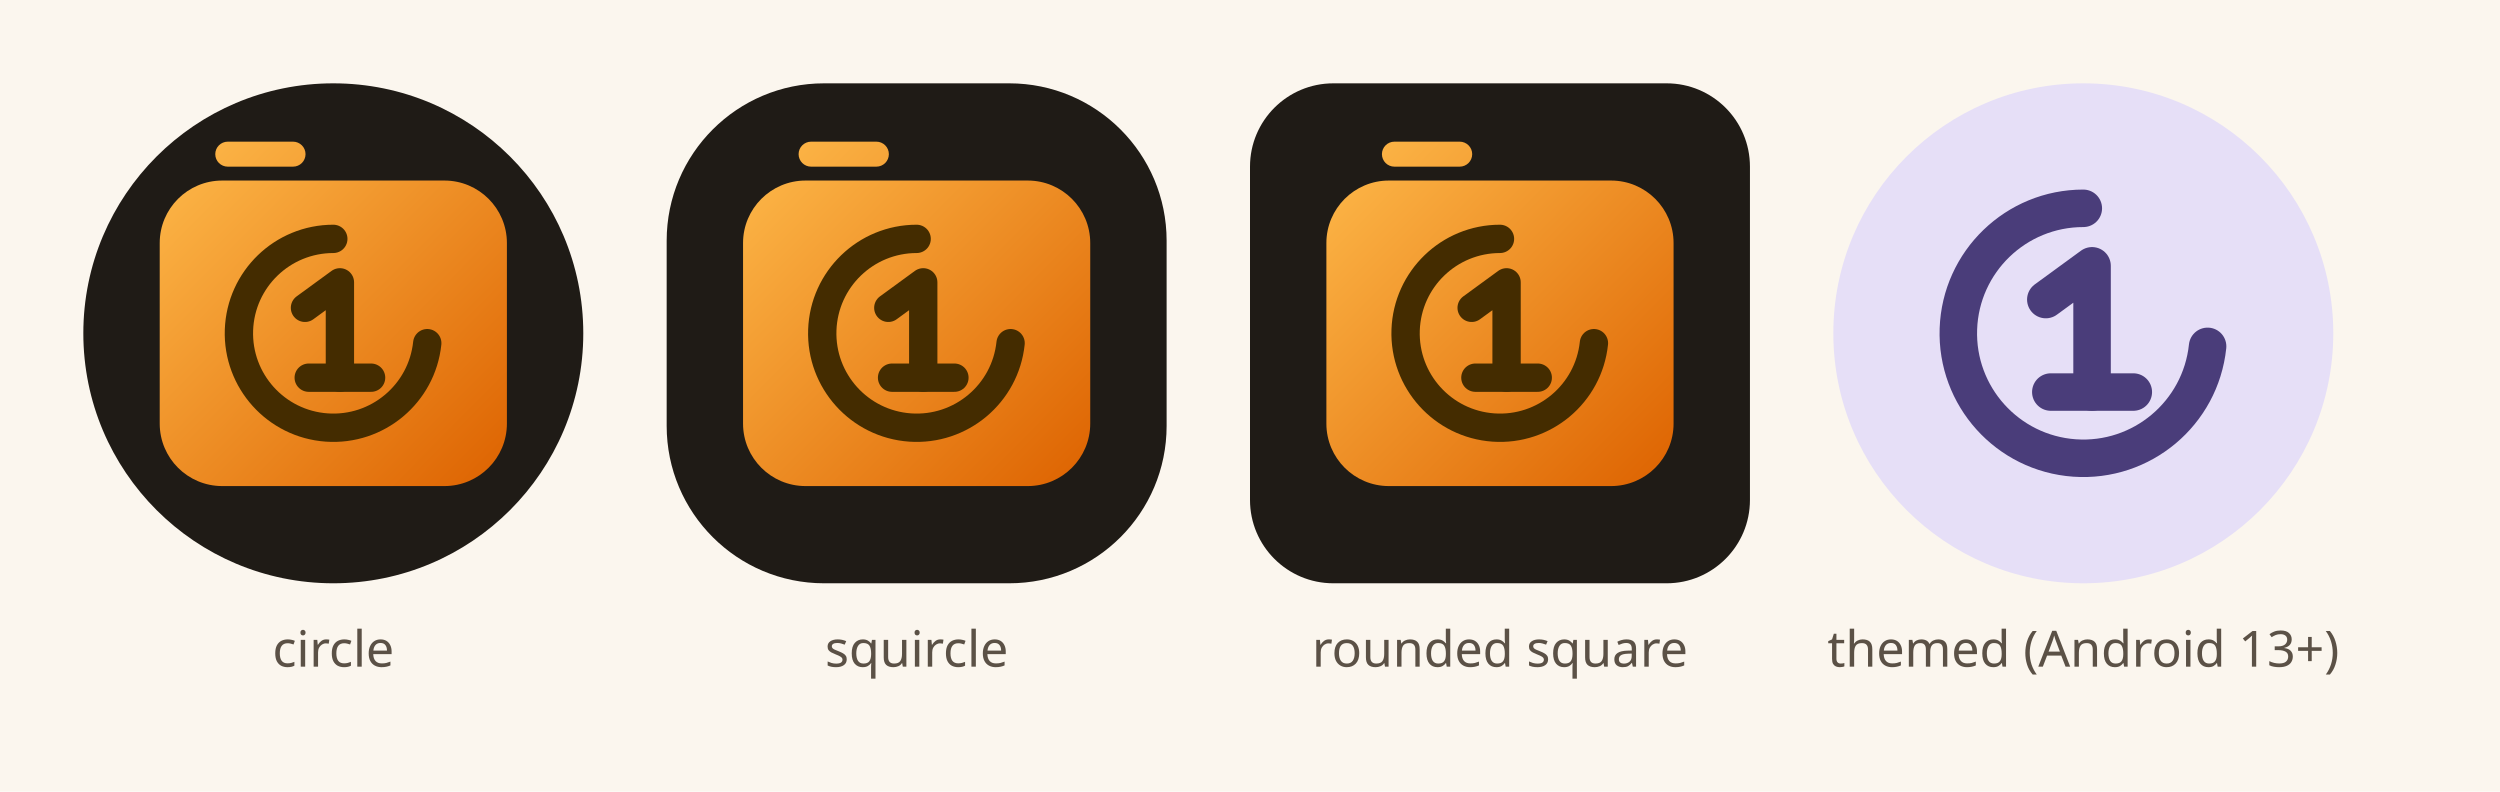
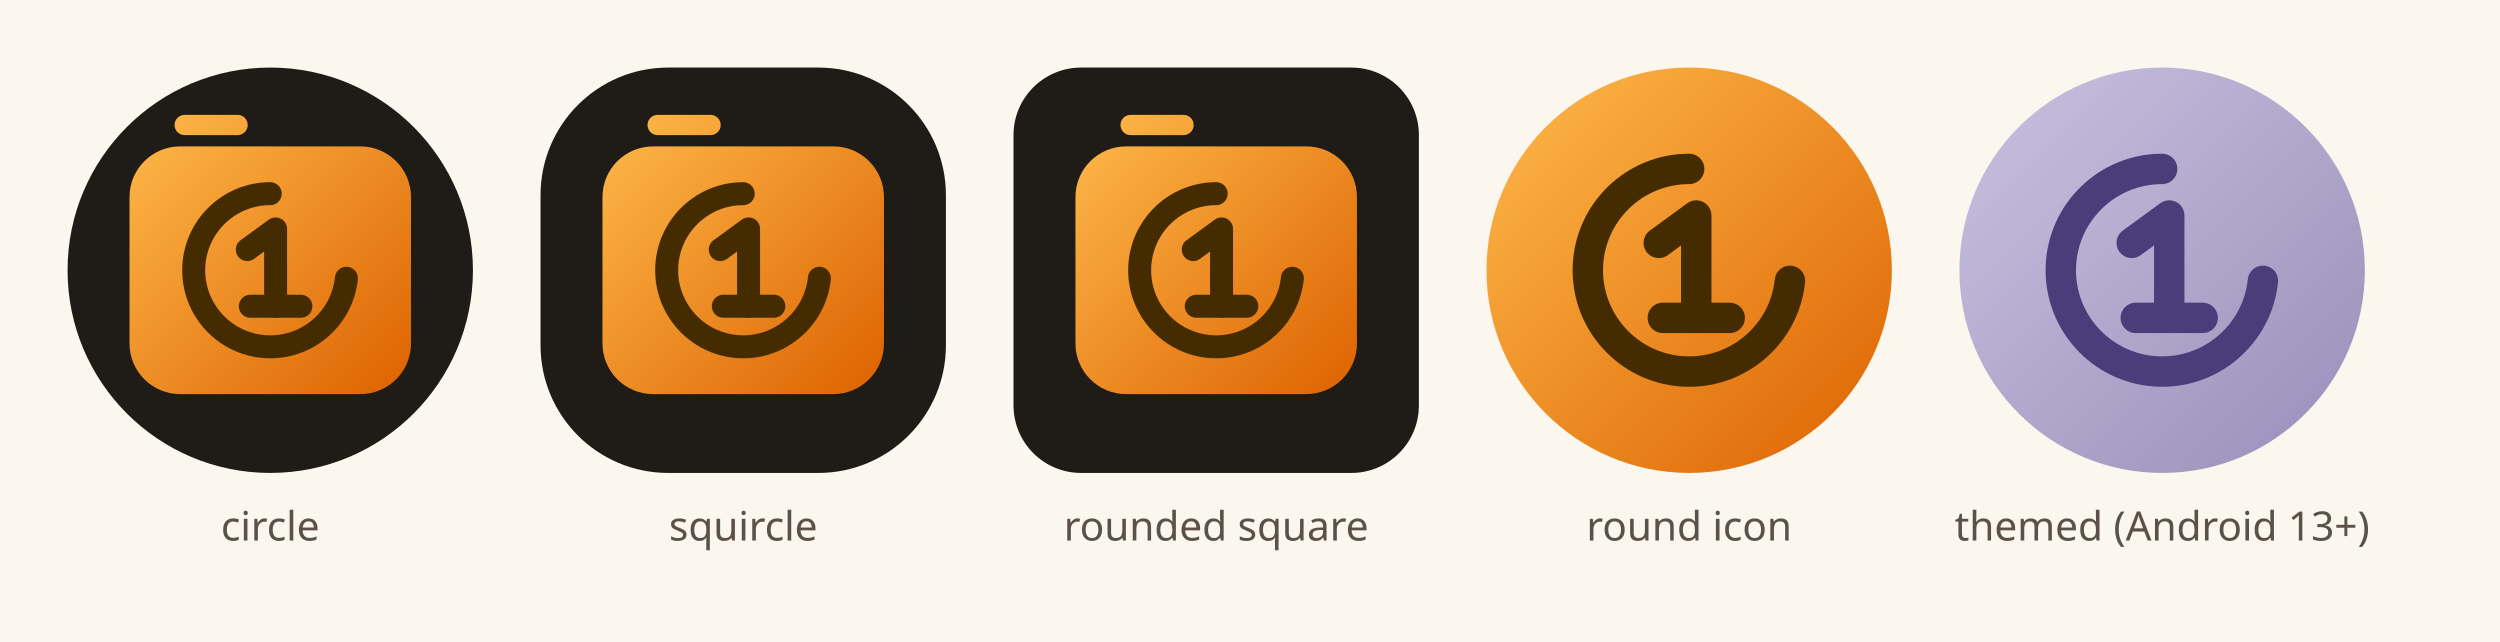
- <svg xmlns="http://www.w3.org/2000/svg" viewBox="0 0 600 190" width="1200" height="380">
+ <svg xmlns="http://www.w3.org/2000/svg" viewBox="0 0 740 190" width="1480" height="380">
  <defs>
    <linearGradient id="amber" gradientUnits="userSpaceOnUse" x1="29" y1="26.4" x2="79" y2="76">
      <stop offset="0" stop-color="#FEBA4B" />
      <stop offset="1" stop-color="#DD6200" />
+     </linearGradient>
+     <linearGradient id="amberRound" gradientUnits="userSpaceOnUse" x1="18" y1="18" x2="90" y2="90">
+       <stop offset="0" stop-color="#FEBA4B" />
+       <stop offset="1" stop-color="#DD6200" />
+     </linearGradient>
+     <linearGradient id="monoPreview" gradientUnits="userSpaceOnUse" x1="18" y1="18" x2="90" y2="90">
+       <stop offset="0" stop-color="#4A3D7A" stop-opacity="0.18" />
+       <stop offset="1" stop-color="#4A3D7A" stop-opacity="0.5" />
    </linearGradient>
  </defs>
  <rect width="100%" height="100%" fill="#FBF6EE" />
  <g transform="translate(20 20)">
    <defs>
      <clipPath id="m0">
        <circle cx="54" cy="54" r="54" />
      </clipPath>
    </defs>
    <g clip-path="url(#m0)" transform="scale(1.111)">
      <g transform="scale(1.5) translate(-18 -18)">
        <rect width="108" height="108" fill="#1F1B16" />
        <path d="M38.8,26.4 H48.2 A1.8,1.8 0 0 1 50,28.2 V28.2 A1.8,1.8 0 0 1 48.2,30 H38.8 A1.8,1.8 0 0 1 37,28.2 V28.2 A1.8,1.8 0 0 1 38.8,26.4 Z" fill="url(#amber)" />
        <path d="M38,32 H70 A9,9 0 0 1 79,41 V67 A9,9 0 0 1 70,76 H38 A9,9 0 0 1 29,67 V41 A9,9 0 0 1 38,32 Z" fill="url(#amber)" />
        <path d="M67.53,55.42 A13.6,13.6 0 1 1 54,40.4" fill="none" stroke="#442C00" stroke-width="4.08" stroke-linecap="round" stroke-linejoin="round" />
        <path d="M49.92,50.33 L54.95,46.66 V60.39" fill="none" stroke="#442C00" stroke-width="4.08" stroke-linecap="round" stroke-linejoin="round" />
        <path d="M50.46,60.39 H59.44" fill="none" stroke="#442C00" stroke-width="4.08" stroke-linecap="round" stroke-linejoin="round" />
      </g>
    </g>
    <text x="60" y="140" font-family="sans-serif" font-size="12" text-anchor="middle" fill="#5b5146">circle</text>
  </g>
  <g transform="translate(160 20)">
    <defs>
      <clipPath id="m1">
        <rect x="0" y="0" width="108" height="108" rx="34" />
      </clipPath>
    </defs>
    <g clip-path="url(#m1)" transform="scale(1.111)">
      <g transform="scale(1.5) translate(-18 -18)">
        <rect width="108" height="108" fill="#1F1B16" />
        <path d="M38.8,26.4 H48.2 A1.8,1.8 0 0 1 50,28.2 V28.2 A1.8,1.8 0 0 1 48.2,30 H38.8 A1.8,1.8 0 0 1 37,28.2 V28.2 A1.8,1.8 0 0 1 38.8,26.4 Z" fill="url(#amber)" />
        <path d="M38,32 H70 A9,9 0 0 1 79,41 V67 A9,9 0 0 1 70,76 H38 A9,9 0 0 1 29,67 V41 A9,9 0 0 1 38,32 Z" fill="url(#amber)" />
        <path d="M67.53,55.42 A13.6,13.6 0 1 1 54,40.4" fill="none" stroke="#442C00" stroke-width="4.08" stroke-linecap="round" stroke-linejoin="round" />
        <path d="M49.92,50.33 L54.95,46.66 V60.39" fill="none" stroke="#442C00" stroke-width="4.08" stroke-linecap="round" stroke-linejoin="round" />
        <path d="M50.46,60.39 H59.44" fill="none" stroke="#442C00" stroke-width="4.08" stroke-linecap="round" stroke-linejoin="round" />
      </g>
    </g>
    <text x="60" y="140" font-family="sans-serif" font-size="12" text-anchor="middle" fill="#5b5146">squircle</text>
  </g>
  <g transform="translate(300 20)">
    <defs>
      <clipPath id="m2">
        <rect x="0" y="0" width="108" height="108" rx="18" />
      </clipPath>
    </defs>
    <g clip-path="url(#m2)" transform="scale(1.111)">
      <g transform="scale(1.5) translate(-18 -18)">
        <rect width="108" height="108" fill="#1F1B16" />
        <path d="M38.8,26.4 H48.2 A1.8,1.8 0 0 1 50,28.2 V28.2 A1.8,1.8 0 0 1 48.2,30 H38.8 A1.8,1.8 0 0 1 37,28.2 V28.2 A1.8,1.8 0 0 1 38.8,26.4 Z" fill="url(#amber)" />
        <path d="M38,32 H70 A9,9 0 0 1 79,41 V67 A9,9 0 0 1 70,76 H38 A9,9 0 0 1 29,67 V41 A9,9 0 0 1 38,32 Z" fill="url(#amber)" />
        <path d="M67.53,55.42 A13.6,13.6 0 1 1 54,40.4" fill="none" stroke="#442C00" stroke-width="4.08" stroke-linecap="round" stroke-linejoin="round" />
        <path d="M49.92,50.33 L54.95,46.66 V60.39" fill="none" stroke="#442C00" stroke-width="4.08" stroke-linecap="round" stroke-linejoin="round" />
        <path d="M50.46,60.39 H59.44" fill="none" stroke="#442C00" stroke-width="4.08" stroke-linecap="round" stroke-linejoin="round" />
      </g>
    </g>
    <text x="60" y="140" font-family="sans-serif" font-size="12" text-anchor="middle" fill="#5b5146">rounded square</text>
  </g>
  <g transform="translate(440 20)">
    <defs>
      <clipPath id="m3">
        <circle cx="54" cy="54" r="54" />
      </clipPath>
    </defs>
    <g clip-path="url(#m3)" transform="scale(1.111)">
      <g transform="scale(1.5) translate(-18 -18)">
+         <path d="M0,0 H108 V108 H0 Z" fill="url(#amberRound)" />
+         <path d="M71.9,55.88 A18,18 0 1 1 54,36" fill="none" stroke="#442C00" stroke-width="5.4" stroke-linecap="round" stroke-linejoin="round" />
+         <path d="M48.6,49.14 L55.26,44.28 V62.46" fill="none" stroke="#442C00" stroke-width="5.4" stroke-linecap="round" stroke-linejoin="round" />
+         <path d="M49.32,62.46 H61.2" fill="none" stroke="#442C00" stroke-width="5.4" stroke-linecap="round" stroke-linejoin="round" />
+       </g>
+     </g>
+     <text x="60" y="140" font-family="sans-serif" font-size="12" text-anchor="middle" fill="#5b5146">round icon</text>
+   </g>
+   <g transform="translate(580 20)">
+     <defs>
+       <clipPath id="m4">
+         <circle cx="54" cy="54" r="54" />
+       </clipPath>
+     </defs>
+     <g clip-path="url(#m4)" transform="scale(1.111)">
+       <g transform="scale(1.5) translate(-18 -18)">
        <rect width="108" height="108" fill="#E6DFF7" />
-         <g fill="#4A3D7A" stroke="#4A3D7A">
-           <path d="M71.9,55.88 A18,18 0 1 1 54,36" fill="none" stroke="#4A3D7A" stroke-width="5.4" stroke-linecap="round" stroke-linejoin="round" />
-           <path d="M48.6,49.14 L55.26,44.28 V62.46" fill="none" stroke="#4A3D7A" stroke-width="5.4" stroke-linecap="round" stroke-linejoin="round" />
-           <path d="M49.32,62.46 H61.2" fill="none" stroke="#4A3D7A" stroke-width="5.4" stroke-linecap="round" stroke-linejoin="round" />
-         </g>
+         <path d="M0,0 H108 V108 H0 Z" fill="url(#monoPreview)" />
+         <path d="M71.9,55.88 A18,18 0 1 1 54,36" fill="none" stroke="#4A3D7A" stroke-width="5.4" stroke-linecap="round" stroke-linejoin="round" />
+         <path d="M48.6,49.14 L55.26,44.28 V62.46" fill="none" stroke="#4A3D7A" stroke-width="5.4" stroke-linecap="round" stroke-linejoin="round" />
+         <path d="M49.32,62.46 H61.2" fill="none" stroke="#4A3D7A" stroke-width="5.4" stroke-linecap="round" stroke-linejoin="round" />
      </g>
    </g>
    <text x="60" y="140" font-family="sans-serif" font-size="12" text-anchor="middle" fill="#5b5146">themed (Android 13+)</text>
  </g>
</svg>
